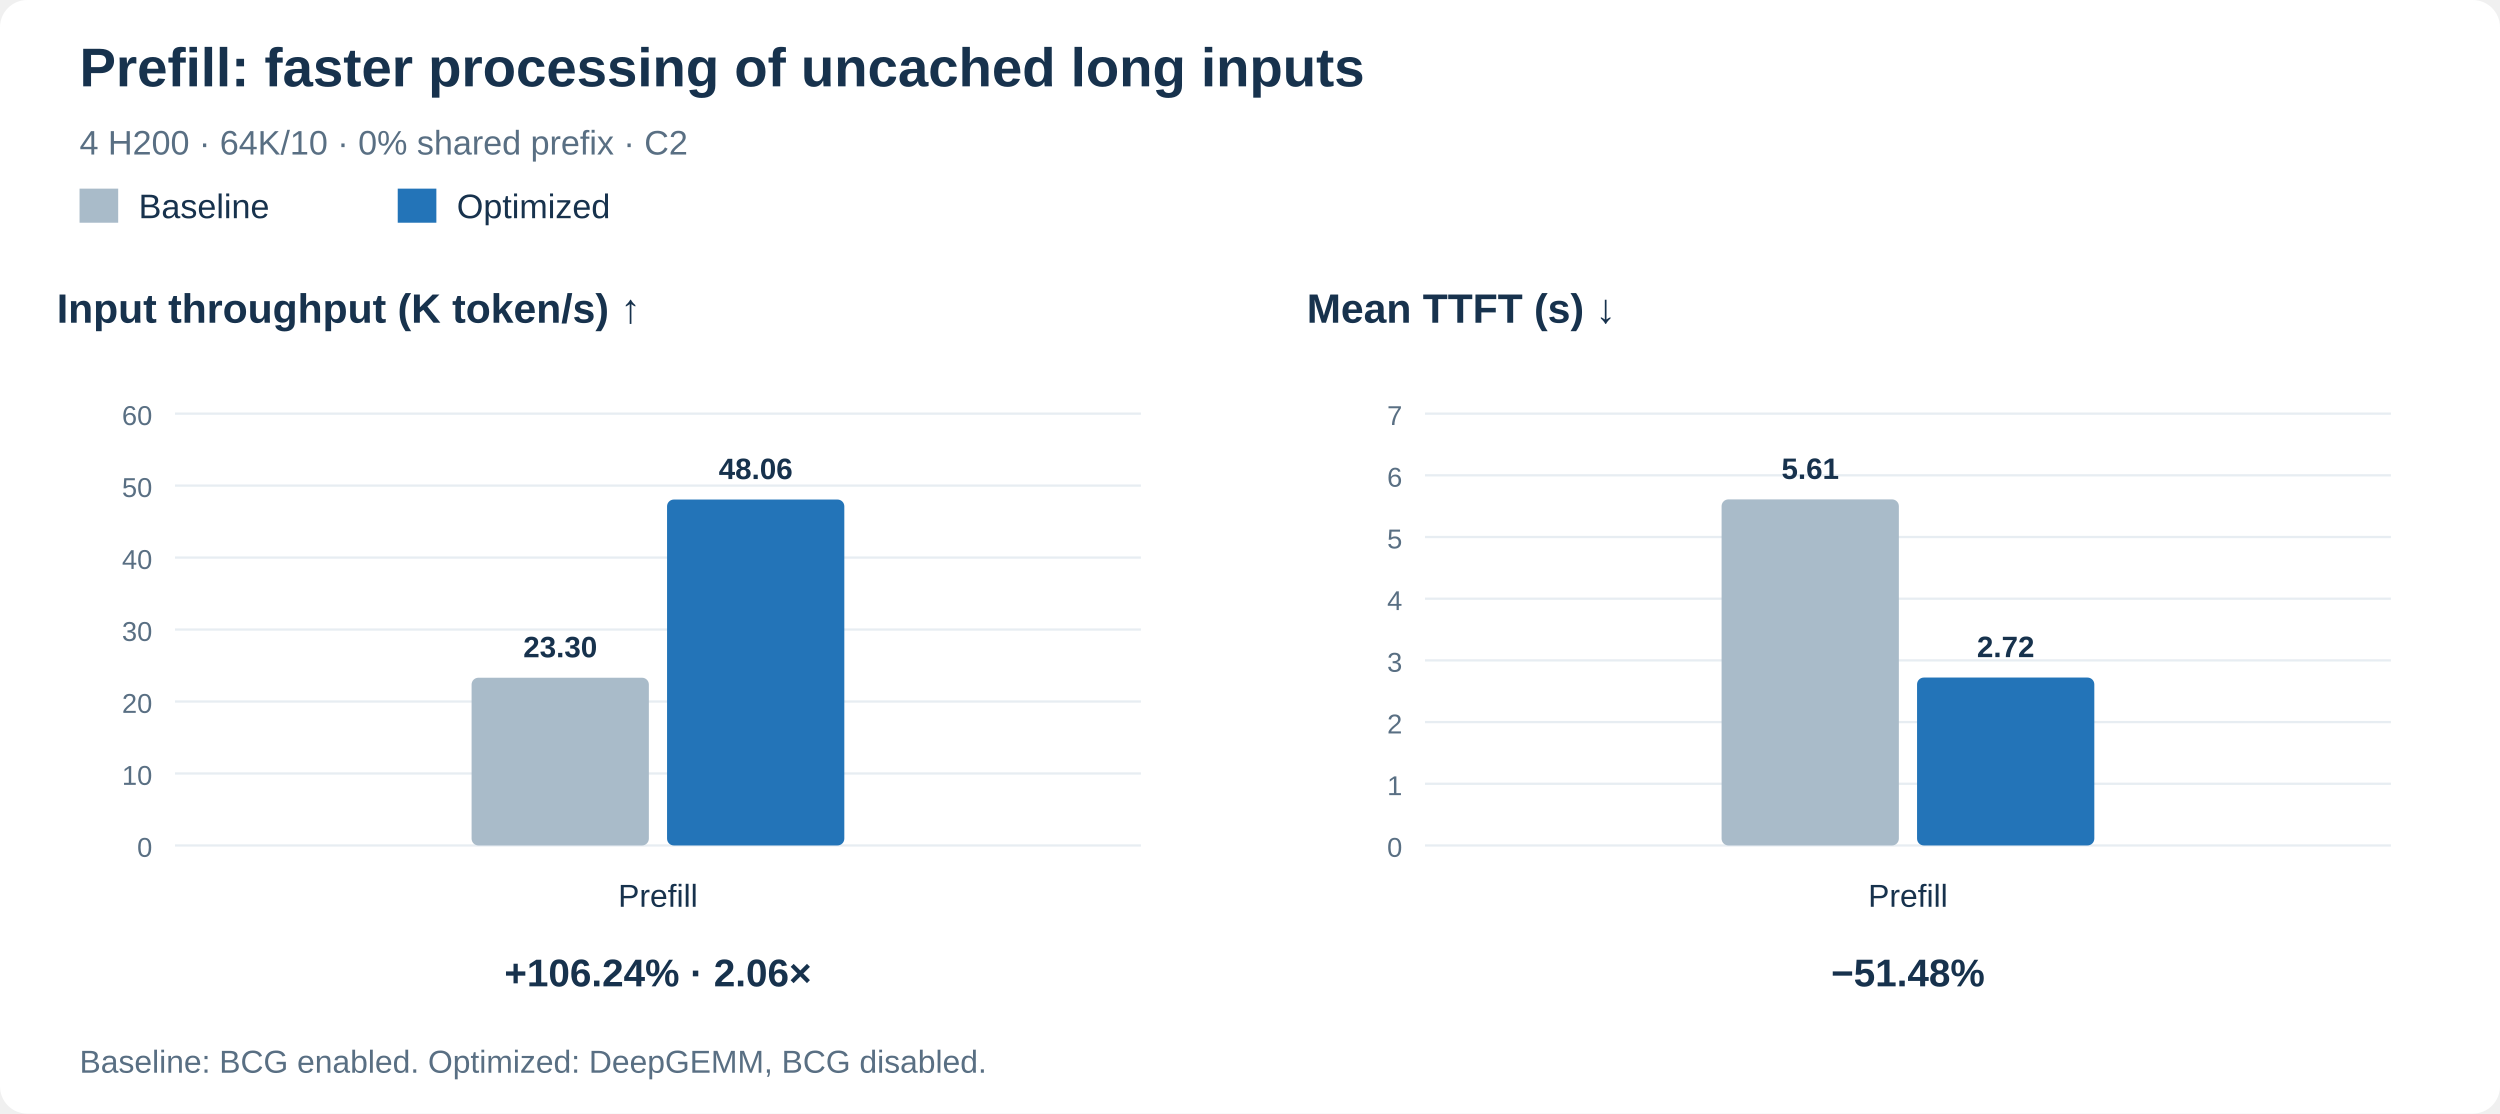
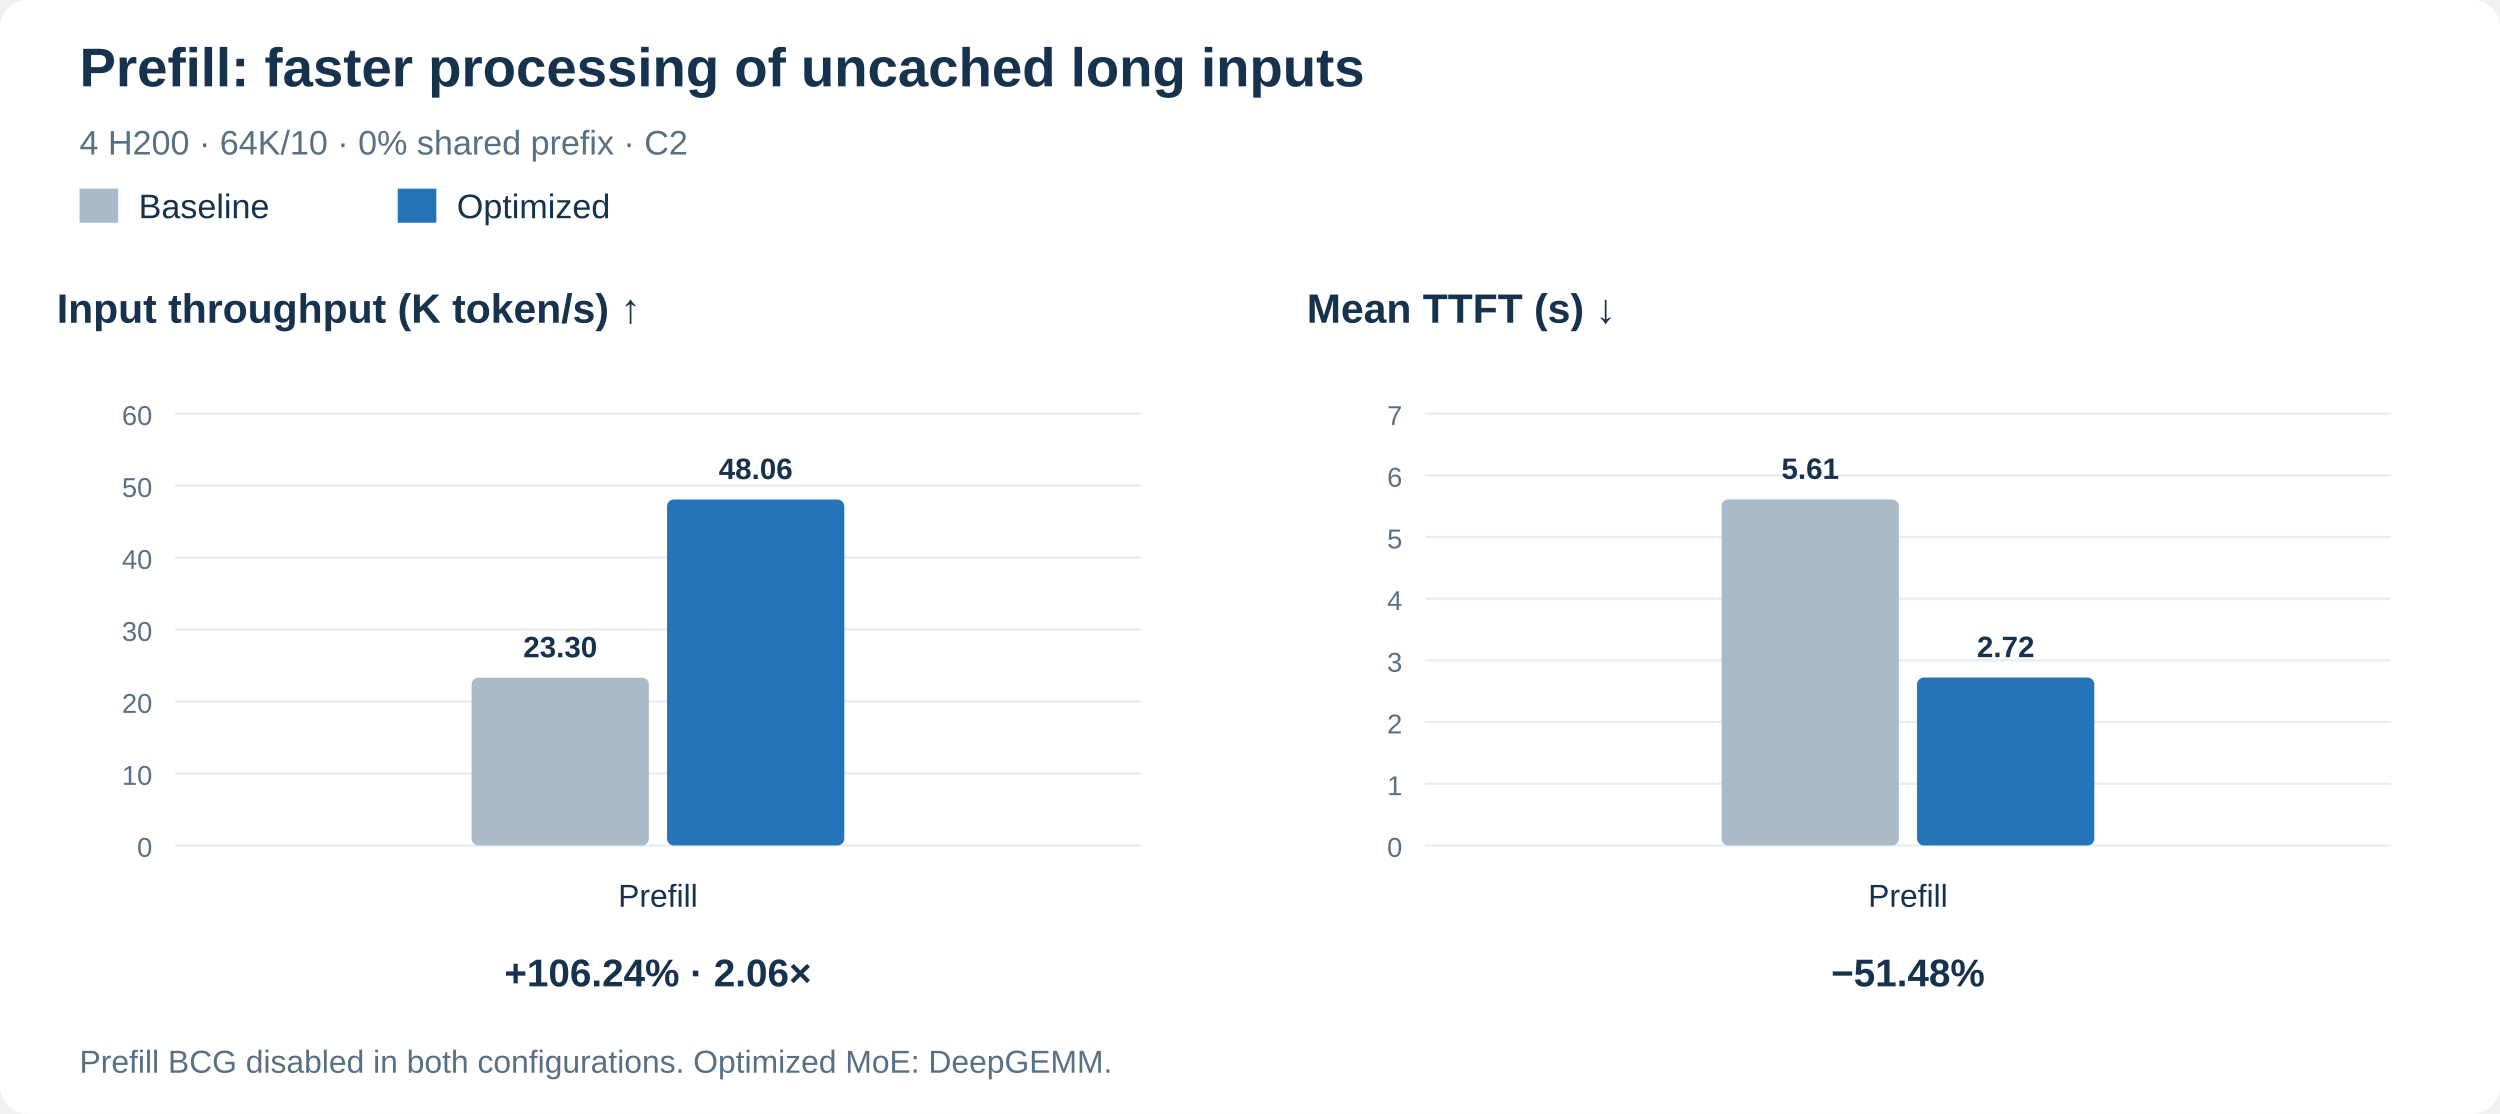
<svg xmlns="http://www.w3.org/2000/svg" width="1100" height="490" viewBox="0 0 1100 490" role="img" aria-labelledby="title desc">
  <style>text{font-family:Arial,Helvetica,sans-serif}</style>
  <rect width="1100" height="490" fill="white" rx="12" />
  <text x="35" y="38" font-size="24" font-weight="bold" text-anchor="start" fill="#17324d">Prefill: faster processing of uncached long inputs</text>
  <text x="35" y="68" font-size="15" font-weight="normal" text-anchor="start" fill="#596f83">4 H200 · 64K/10 · 0% shared prefix · C2</text>
  <rect x="35" y="83" width="17" height="15" fill="#a9bbc9" />
  <text x="61" y="96" font-size="15" font-weight="normal" text-anchor="start" fill="#17324d">Baseline</text>
  <rect x="175" y="83" width="17" height="15" fill="#2374b8" />
  <text x="201" y="96" font-size="15" font-weight="normal" text-anchor="start" fill="#17324d">Optimized</text>
  <text x="25" y="142" font-size="18" font-weight="bold" text-anchor="start" fill="#17324d">Input throughput (K token/s) ↑</text>
  <line x1="77" x2="502" y1="372.0" y2="372.0" stroke="#e7edf2" />
  <text x="67" y="377.0" font-size="12" font-weight="normal" text-anchor="end" fill="#596f83">0</text>
  <line x1="77" x2="502" y1="340.333" y2="340.333" stroke="#e7edf2" />
  <text x="67" y="345.333" font-size="12" font-weight="normal" text-anchor="end" fill="#596f83">10</text>
  <line x1="77" x2="502" y1="308.667" y2="308.667" stroke="#e7edf2" />
  <text x="67" y="313.667" font-size="12" font-weight="normal" text-anchor="end" fill="#596f83">20</text>
  <line x1="77" x2="502" y1="277.0" y2="277.0" stroke="#e7edf2" />
  <text x="67" y="282.0" font-size="12" font-weight="normal" text-anchor="end" fill="#596f83">30</text>
  <line x1="77" x2="502" y1="245.333" y2="245.333" stroke="#e7edf2" />
  <text x="67" y="250.333" font-size="12" font-weight="normal" text-anchor="end" fill="#596f83">40</text>
  <line x1="77" x2="502" y1="213.667" y2="213.667" stroke="#e7edf2" />
  <text x="67" y="218.667" font-size="12" font-weight="normal" text-anchor="end" fill="#596f83">50</text>
  <line x1="77" x2="502" y1="182.0" y2="182.0" stroke="#e7edf2" />
  <text x="67" y="187.0" font-size="12" font-weight="normal" text-anchor="end" fill="#596f83">60</text>
  <rect x="207.5" y="298.201" width="78" height="73.799" fill="#a9bbc9" rx="3" />
  <text x="246.5" y="289.201" font-size="13" font-weight="bold" text-anchor="middle" fill="#17324d">23.30</text>
  <rect x="293.5" y="219.797" width="78" height="152.203" fill="#2374b8" rx="3" />
  <text x="332.5" y="210.797" font-size="13" font-weight="bold" text-anchor="middle" fill="#17324d">48.06</text>
  <text x="289.5" y="399" font-size="14" font-weight="normal" text-anchor="middle" fill="#17324d">Prefill</text>
  <text x="289.5" y="434" font-size="17" font-weight="bold" text-anchor="middle" fill="#17324d">+106.24% · 2.06×</text>
  <text x="575" y="142" font-size="18" font-weight="bold" text-anchor="start" fill="#17324d">Mean TTFT (s) ↓</text>
  <line x1="627" x2="1052" y1="372.0" y2="372.0" stroke="#e7edf2" />
  <text x="617" y="377.0" font-size="12" font-weight="normal" text-anchor="end" fill="#596f83">0</text>
  <line x1="627" x2="1052" y1="344.857" y2="344.857" stroke="#e7edf2" />
  <text x="617" y="349.857" font-size="12" font-weight="normal" text-anchor="end" fill="#596f83">1</text>
  <line x1="627" x2="1052" y1="317.714" y2="317.714" stroke="#e7edf2" />
  <text x="617" y="322.714" font-size="12" font-weight="normal" text-anchor="end" fill="#596f83">2</text>
  <line x1="627" x2="1052" y1="290.571" y2="290.571" stroke="#e7edf2" />
  <text x="617" y="295.571" font-size="12" font-weight="normal" text-anchor="end" fill="#596f83">3</text>
  <line x1="627" x2="1052" y1="263.429" y2="263.429" stroke="#e7edf2" />
  <text x="617" y="268.429" font-size="12" font-weight="normal" text-anchor="end" fill="#596f83">4</text>
  <line x1="627" x2="1052" y1="236.286" y2="236.286" stroke="#e7edf2" />
  <text x="617" y="241.286" font-size="12" font-weight="normal" text-anchor="end" fill="#596f83">5</text>
  <line x1="627" x2="1052" y1="209.143" y2="209.143" stroke="#e7edf2" />
  <text x="617" y="214.143" font-size="12" font-weight="normal" text-anchor="end" fill="#596f83">6</text>
  <line x1="627" x2="1052" y1="182.0" y2="182.0" stroke="#e7edf2" />
  <text x="617" y="187.0" font-size="12" font-weight="normal" text-anchor="end" fill="#596f83">7</text>
  <rect x="757.5" y="219.73" width="78" height="152.27" fill="#a9bbc9" rx="3" />
  <text x="796.5" y="210.73" font-size="13" font-weight="bold" text-anchor="middle" fill="#17324d">5.61</text>
  <rect x="843.5" y="298.125" width="78" height="73.875" fill="#2374b8" rx="3" />
  <text x="882.5" y="289.125" font-size="13" font-weight="bold" text-anchor="middle" fill="#17324d">2.72</text>
  <text x="839.5" y="399" font-size="14" font-weight="normal" text-anchor="middle" fill="#17324d">Prefill</text>
  <text x="839.5" y="434" font-size="17" font-weight="bold" text-anchor="middle" fill="#17324d">−51.48%</text>
-   <text x="35" y="472" font-size="14" font-weight="normal" text-anchor="start" fill="#596f83">Baseline: BCG enabled. Optimized: DeepGEMM, BCG disabled.</text>
+   <text x="35" y="472" font-size="14" font-weight="normal" text-anchor="start" fill="#596f83">Prefill BCG disabled in both configurations. Optimized MoE: DeepGEMM.</text>
</svg>
